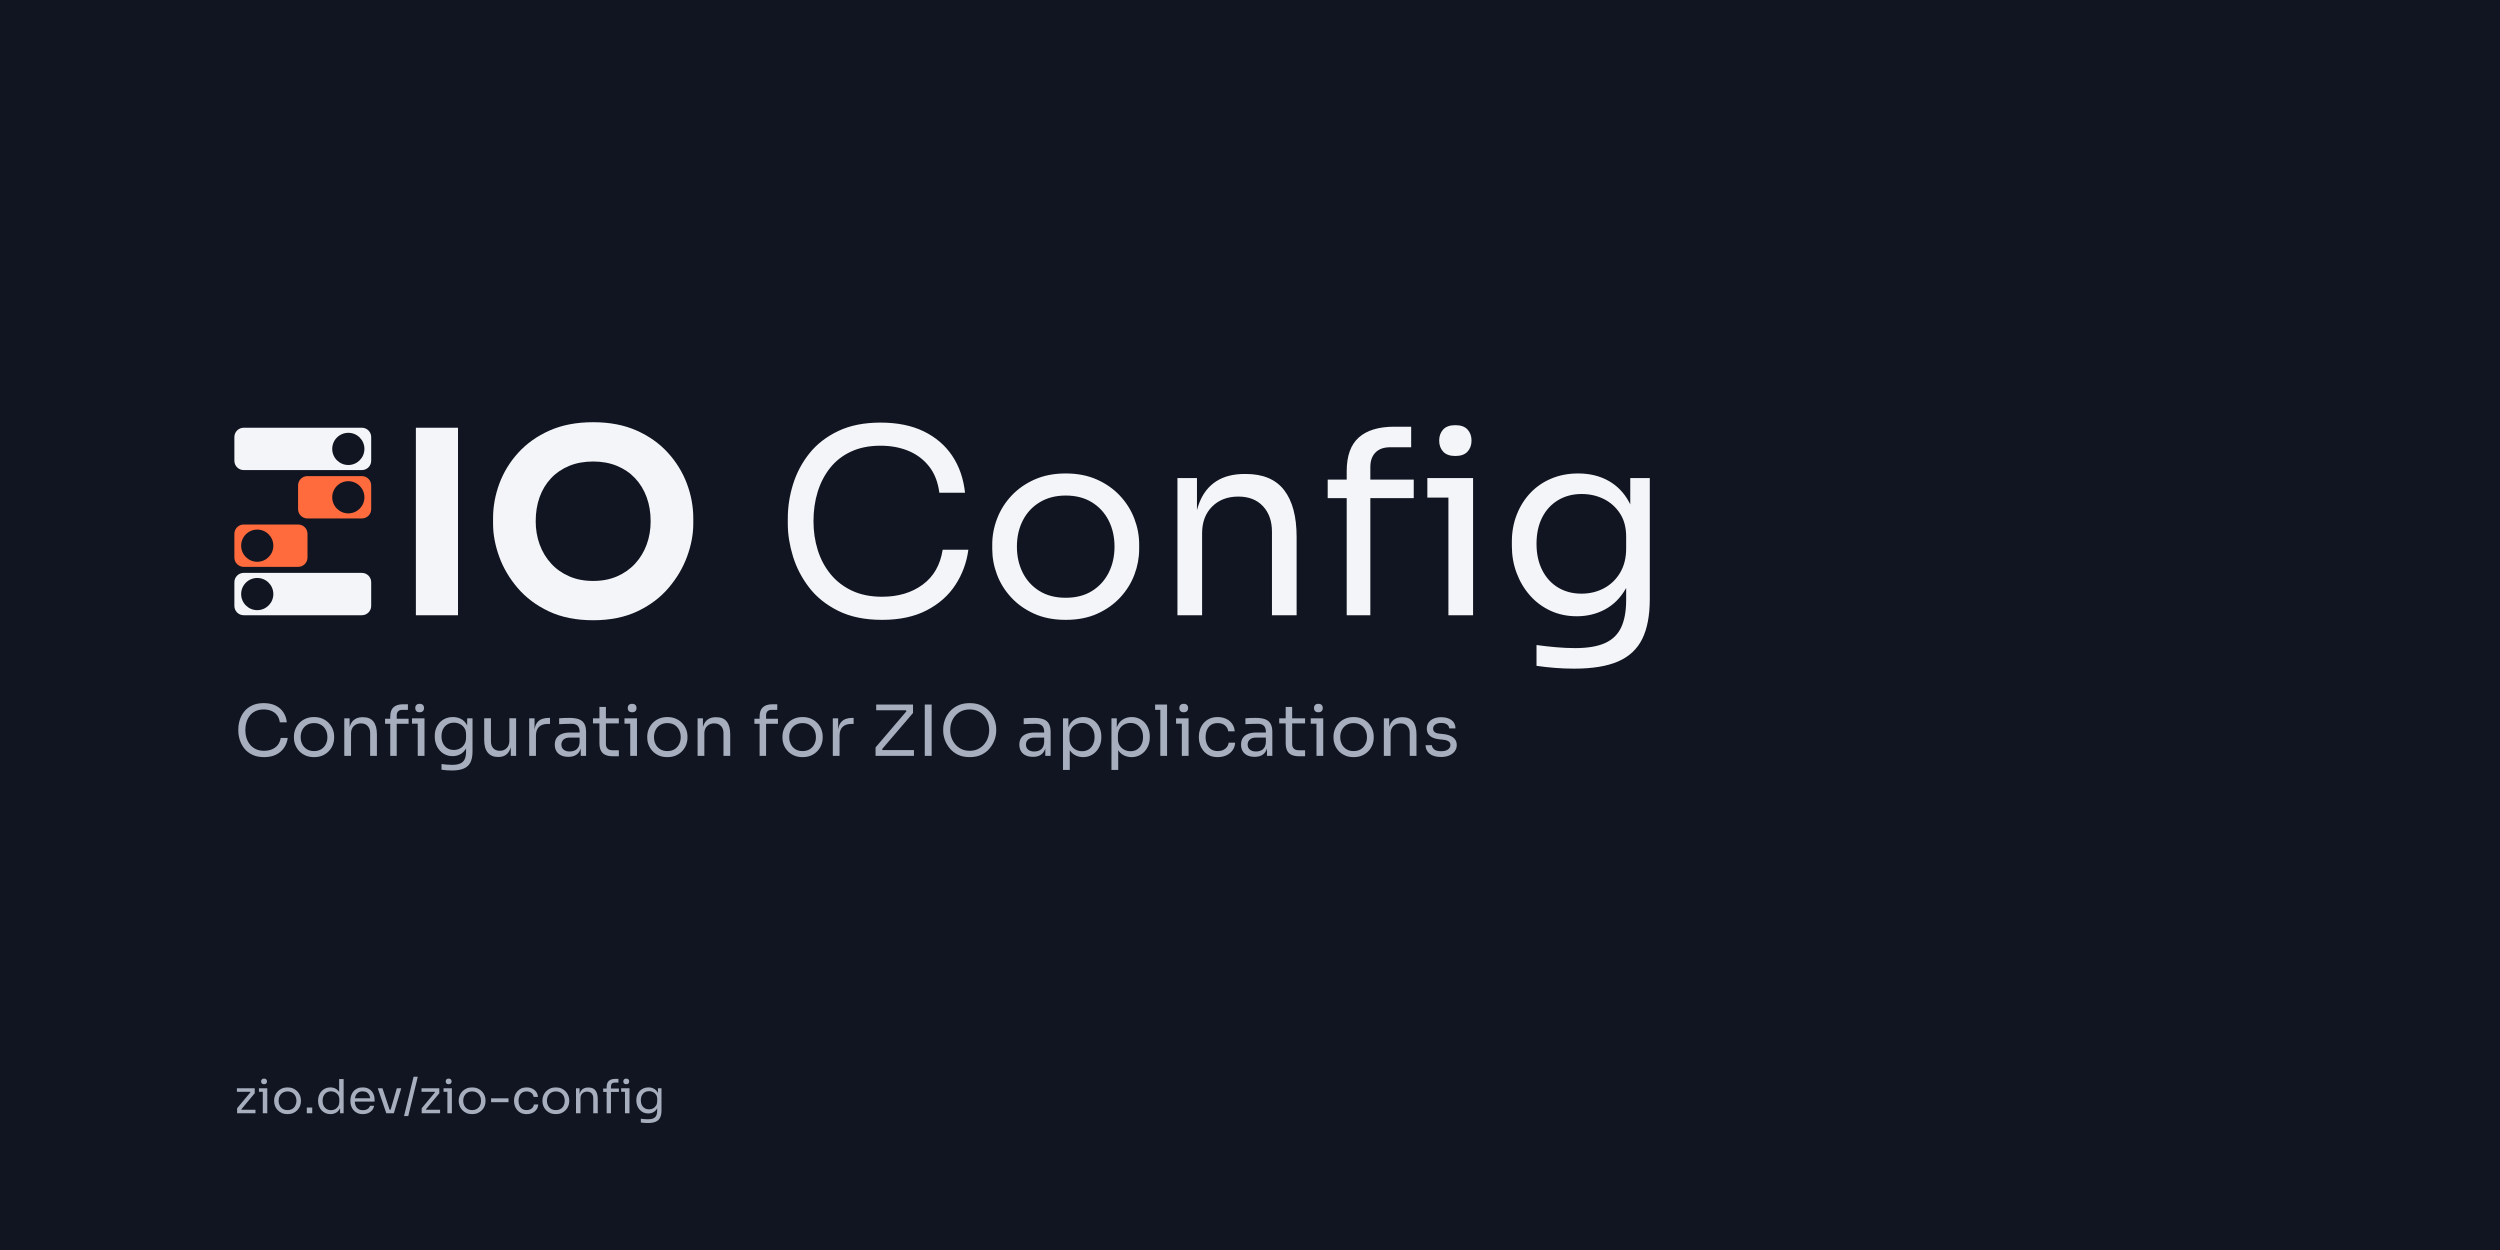
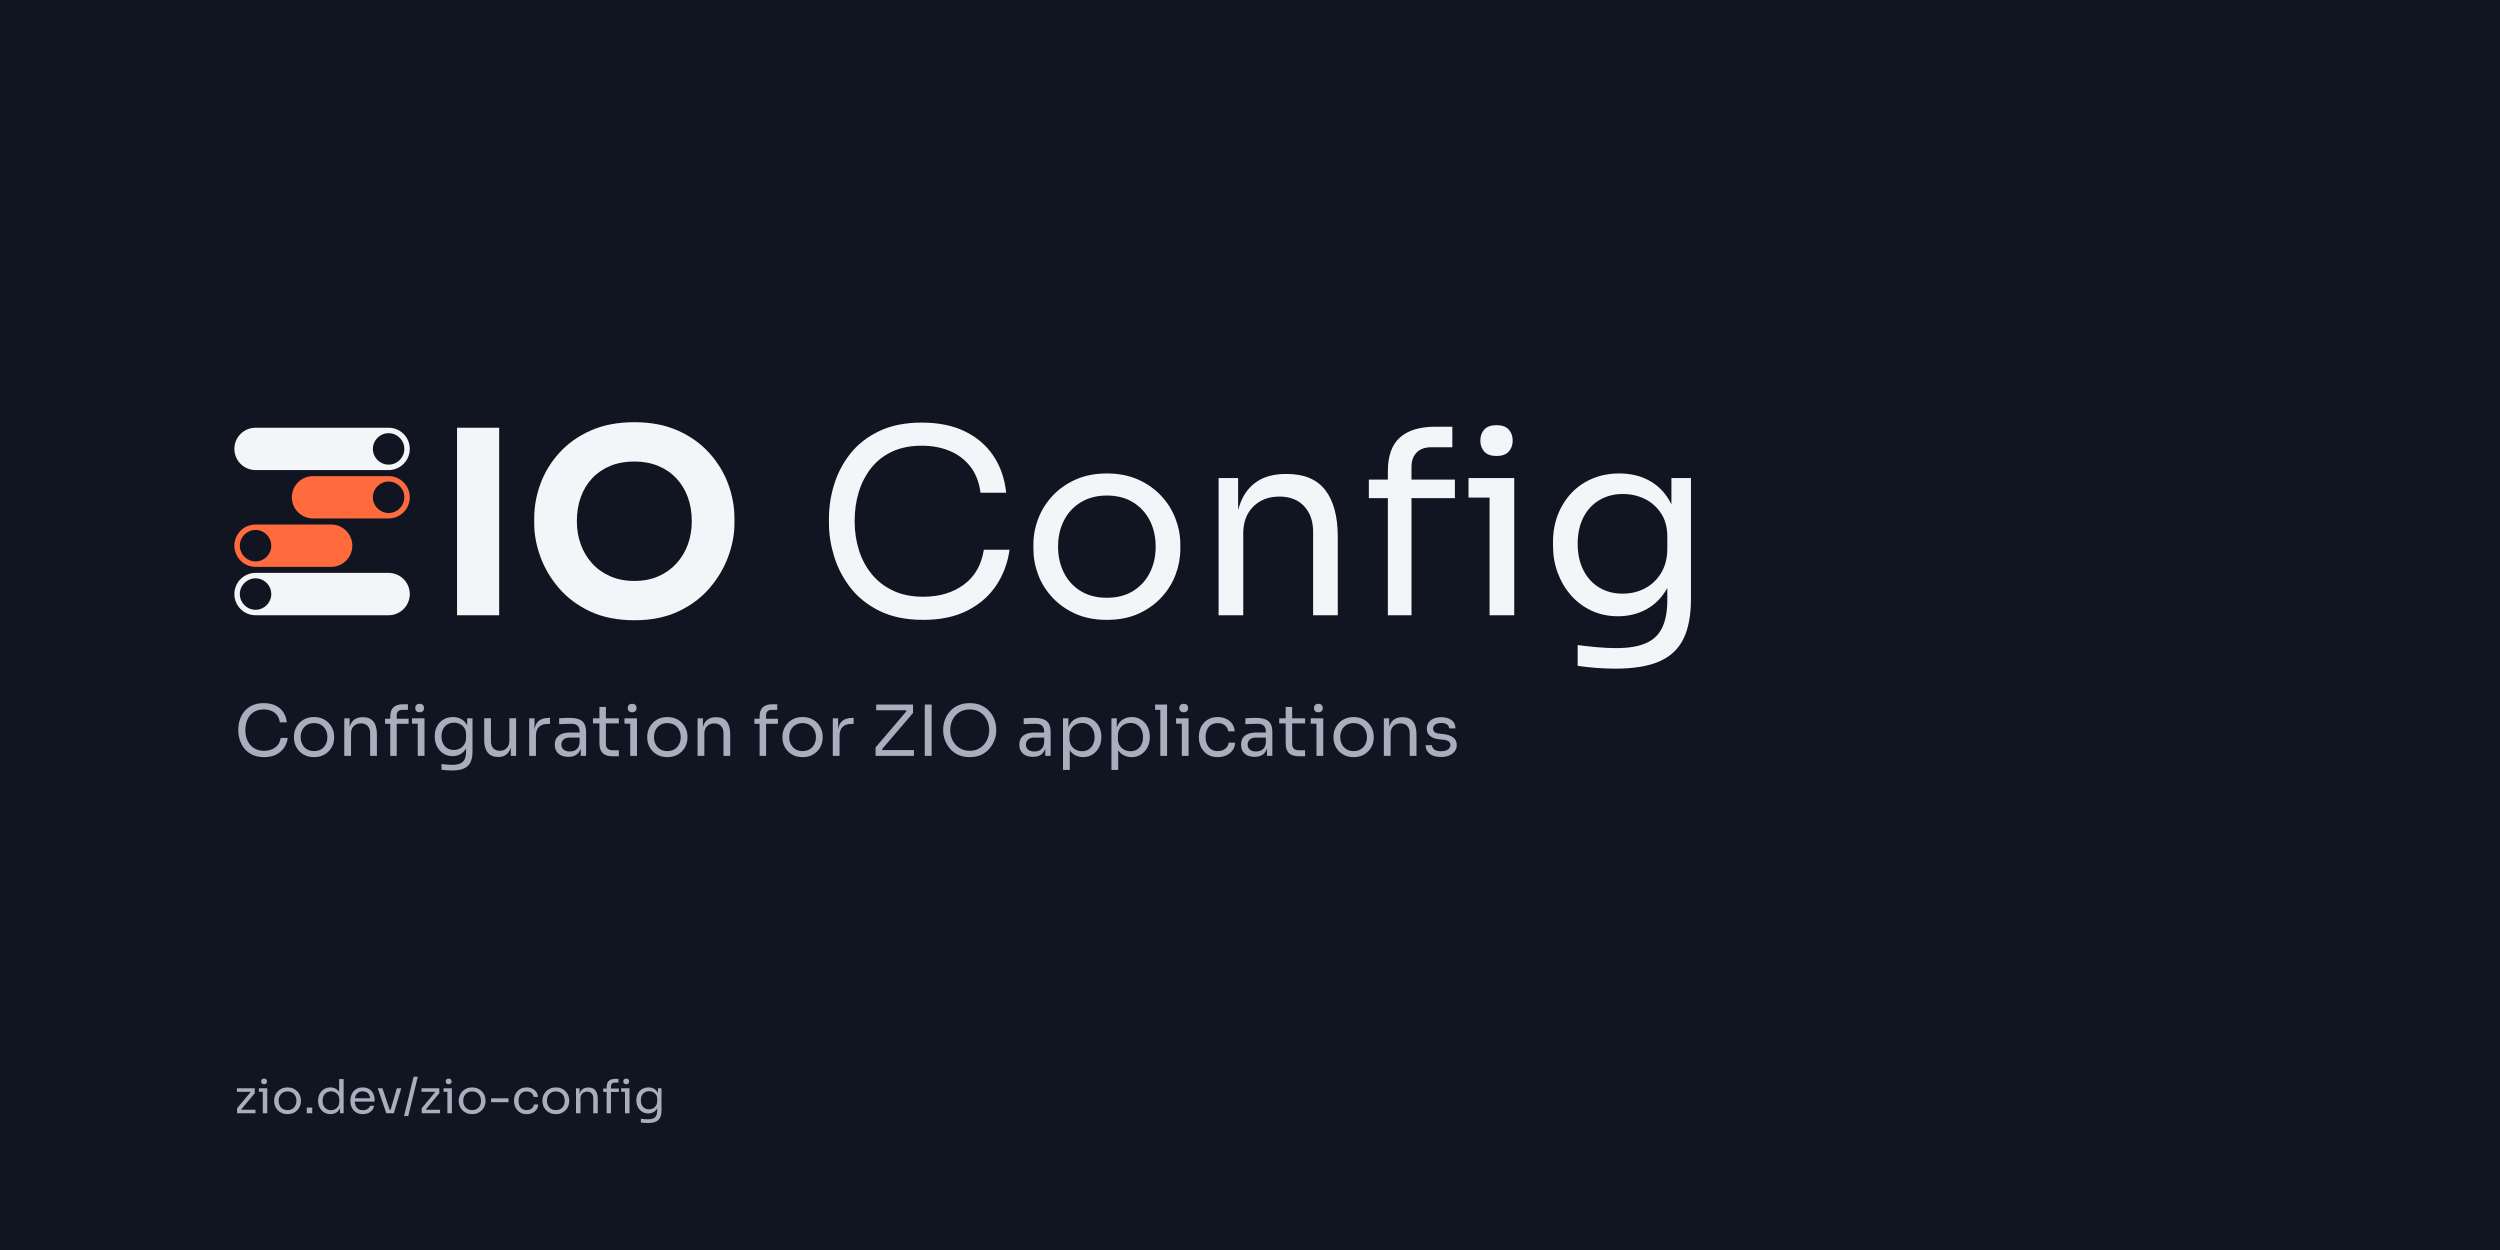
<svg xmlns="http://www.w3.org/2000/svg" width="1280" height="640" viewBox="0 0 1280 640">
  <rect width="100%" height="100%" fill="#101521" />
  <mask id="z5">
    <rect x="-5000" y="-5000" width="10000" height="10000" fill="#fff" />
-     <circle cx="178.34" cy="229.84" r="8.24" fill="#000" />
-     <circle cx="178.34" cy="254.61" r="8.24" fill="#000" />
-     <circle cx="131.71" cy="279.39" r="8.24" fill="#000" />
-     <circle cx="131.71" cy="304.16" r="8.24" fill="#000" />
+     <circle cx="198.97" cy="229.84" r="8.05" fill="#000" />
+     <circle cx="198.97" cy="254.61" r="8.05" fill="#000" />
+     <circle cx="130.84" cy="279.39" r="8.05" fill="#000" />
+     <circle cx="130.84" cy="304.16" r="8.05" fill="#000" />
  </mask>
  <g mask="url(#z5)">
-     <rect x="120.00" y="219.00" width="70.05" height="21.68" rx="4.77" fill="#F4F5F8" />
-     <rect x="152.61" y="243.77" width="37.44" height="21.68" rx="4.77" fill="#FF6B3D" />
-     <rect x="120.00" y="268.55" width="37.44" height="21.68" rx="4.77" fill="#FF6B3D" />
-     <rect x="120.00" y="293.32" width="70.05" height="21.68" rx="4.77" fill="#F4F5F8" />
+     <rect x="120.00" y="219.00" width="89.81" height="21.68" rx="10.84" fill="#F4F5F8" />
+     <rect x="149.42" y="243.77" width="60.39" height="21.68" rx="10.84" fill="#FF6B3D" />
+     <rect x="120.00" y="268.55" width="60.39" height="21.68" rx="10.84" fill="#FF6B3D" />
+     <rect x="120.00" y="293.32" width="89.81" height="21.68" rx="10.84" fill="#F4F5F8" />
  </g>
-   <path d="M212.931 315.0V219.0H234.498V315.0ZM303.704 317.564Q290.619 317.564 280.986 313.011Q271.353 308.458 265.008 301.011Q258.663 293.564 255.556 284.918Q252.449 276.271 252.449 268.184V265.29Q252.449 256.348 255.671 247.619Q258.893 238.89 265.37 231.773Q271.846 224.655 281.413 220.414Q290.981 216.173 303.704 216.173Q316.328 216.173 325.896 220.414Q335.463 224.655 341.939 231.773Q348.416 238.89 351.687 247.619Q354.959 256.348 354.959 265.29V268.184Q354.959 276.271 351.802 284.918Q348.646 293.564 342.301 301.011Q335.956 308.458 326.323 313.011Q316.69 317.564 303.704 317.564ZM303.704 297.444Q310.542 297.444 315.983 295.077Q321.424 292.71 325.271 288.485Q329.118 284.26 331.123 278.737Q333.128 273.214 333.128 266.868Q333.128 260.129 331.074 254.54Q329.019 248.951 325.172 244.858Q321.326 240.764 315.885 238.529Q310.444 236.293 303.704 236.293Q296.865 236.293 291.424 238.529Q285.983 240.764 282.137 244.858Q278.29 248.951 276.285 254.54Q274.279 260.129 274.279 266.868Q274.279 273.214 276.285 278.737Q278.29 284.26 282.137 288.485Q285.983 292.71 291.424 295.077Q296.865 297.444 303.704 297.444Z" fill="#F4F5F8" />
-   <path d="M451.616 317.367Q438.465 317.367 429.194 312.764Q419.923 308.162 414.268 300.797Q408.613 293.433 405.983 284.819Q403.353 276.205 403.353 268.184V265.29Q403.353 256.611 406.049 247.932Q408.745 239.252 414.4 232.151Q420.055 225.049 429.128 220.71Q438.202 216.37 450.827 216.37Q463.715 216.37 472.92 220.841Q482.126 225.312 487.518 233.334Q492.909 241.356 494.093 252.271H480.942Q479.89 244.118 475.682 238.792Q471.474 233.466 465.096 230.836Q458.718 228.205 450.827 228.205Q442.279 228.205 435.835 231.164Q429.391 234.123 425.118 239.449Q420.844 244.775 418.674 251.745Q416.504 258.715 416.504 266.868Q416.504 274.627 418.674 281.597Q420.844 288.567 425.249 293.959Q429.655 299.351 436.23 302.441Q442.805 305.532 451.616 305.532Q463.978 305.532 472.394 299.351Q480.811 293.17 482.652 281.466H495.802Q494.487 291.329 489.161 299.482Q483.835 307.636 474.433 312.501Q465.03 317.367 451.616 317.367ZM545.644 317.367Q536.438 317.367 529.468 314.211Q522.498 311.055 517.698 305.86Q512.898 300.666 510.465 294.222Q508.033 287.778 508.033 281.071V278.704Q508.033 271.997 510.531 265.488Q513.03 258.978 517.896 253.784Q522.761 248.589 529.731 245.499Q536.701 242.408 545.644 242.408Q554.586 242.408 561.556 245.499Q568.526 248.589 573.391 253.784Q578.257 258.978 580.756 265.488Q583.255 271.997 583.255 278.704V281.071Q583.255 287.778 580.822 294.222Q578.389 300.666 573.589 305.86Q568.789 311.055 561.819 314.211Q554.849 317.367 545.644 317.367ZM545.644 306.058Q553.534 306.058 559.123 302.573Q564.712 299.088 567.671 293.17Q570.63 287.252 570.63 279.888Q570.63 272.392 567.605 266.474Q564.581 260.556 558.991 257.137Q553.402 253.718 545.644 253.718Q538.016 253.718 532.361 257.137Q526.707 260.556 523.682 266.474Q520.657 272.392 520.657 279.888Q520.657 287.252 523.616 293.17Q526.575 299.088 532.164 302.573Q537.753 306.058 545.644 306.058ZM602.849 315.0V244.775H612.844V274.89H611.265Q611.265 264.501 614.093 257.334Q616.92 250.167 622.707 246.419Q628.493 242.671 637.304 242.671H637.83Q651.112 242.671 657.49 250.956Q663.868 259.241 663.868 274.89V315.0H651.244V272.26Q651.244 264.107 646.641 259.175Q642.038 254.244 634.016 254.244Q625.731 254.244 620.602 259.373Q615.474 264.501 615.474 273.049V315.0ZM689.512 315.0V241.225Q689.512 229.521 695.693 223.997Q701.874 218.474 713.841 218.474H722.52V228.995H711.737Q706.871 228.995 704.241 231.69Q701.611 234.386 701.611 239.121V315.0ZM679.781 255.033V245.564H723.835V255.033ZM741.589 315.0V244.775H754.213V315.0ZM730.805 254.77V244.775H754.213V254.77ZM745.139 233.466Q740.931 233.466 738.893 231.23Q736.855 228.995 736.855 225.575Q736.855 222.156 738.893 219.921Q740.931 217.685 745.139 217.685Q749.348 217.685 751.386 219.921Q753.424 222.156 753.424 225.575Q753.424 228.995 751.386 231.23Q749.348 233.466 745.139 233.466ZM805.896 342.353Q801.03 342.353 796.098 341.959Q791.167 341.564 786.696 340.907V330.255Q791.43 330.912 796.624 331.373Q801.819 331.833 806.422 331.833Q816.022 331.833 821.742 329.268Q827.463 326.704 830.027 321.247Q832.591 315.789 832.591 307.241V293.827L836.8 283.833Q836.405 294.485 832.328 301.521Q828.252 308.556 821.742 312.041Q815.233 315.526 807.342 315.526Q799.978 315.526 793.863 312.699Q787.748 309.871 783.342 304.874Q778.937 299.877 776.504 293.367Q774.071 286.858 774.071 279.625V277.258Q774.071 269.893 776.57 263.515Q779.068 257.137 783.539 252.403Q788.011 247.668 794.257 245.038Q800.504 242.408 808 242.408Q816.811 242.408 823.518 246.156Q830.224 249.904 834.104 257.071Q837.983 264.238 838.378 274.627L834.696 274.759V244.775H844.69V306.715Q844.69 319.34 840.811 327.164Q836.931 334.989 828.449 338.671Q819.967 342.353 805.896 342.353ZM809.709 303.953Q816.022 303.953 821.216 301.192Q826.411 298.43 829.501 293.236Q832.591 288.041 832.591 280.808V274.759Q832.591 267.658 829.37 262.792Q826.148 257.926 821.019 255.427Q815.89 252.929 809.841 252.929Q803.002 252.929 797.742 256.085Q792.482 259.241 789.589 264.962Q786.696 270.682 786.696 278.441Q786.696 286.2 789.655 291.986Q792.613 297.773 797.808 300.863Q803.002 303.953 809.709 303.953Z" fill="#F4F5F8" />
+   <path d="M234.004 315.0V219.0H255.571V315.0ZM324.776 317.564Q311.691 317.564 302.059 313.011Q292.426 308.458 286.08 301.011Q279.735 293.564 276.628 284.918Q273.522 276.271 273.522 268.184V265.29Q273.522 256.348 276.743 247.619Q279.965 238.89 286.442 231.773Q292.919 224.655 302.486 220.414Q312.053 216.173 324.776 216.173Q337.401 216.173 346.968 220.414Q356.535 224.655 363.012 231.773Q369.489 238.89 372.76 247.619Q376.031 256.348 376.031 265.29V268.184Q376.031 276.271 372.875 284.918Q369.719 293.564 363.374 301.011Q357.028 308.458 347.395 313.011Q337.763 317.564 324.776 317.564ZM324.776 297.444Q331.615 297.444 337.056 295.077Q342.497 292.71 346.343 288.485Q350.19 284.26 352.195 278.737Q354.201 273.214 354.201 266.868Q354.201 260.129 352.146 254.54Q350.091 248.951 346.245 244.858Q342.398 240.764 336.957 238.529Q331.516 236.293 324.776 236.293Q317.938 236.293 312.497 238.529Q307.056 240.764 303.209 244.858Q299.363 248.951 297.357 254.54Q295.352 260.129 295.352 266.868Q295.352 273.214 297.357 278.737Q299.363 284.26 303.209 288.485Q307.056 292.71 312.497 295.077Q317.938 297.444 324.776 297.444Z" fill="#F4F5F8" />
+   <path d="M472.689 317.367Q459.538 317.367 450.267 312.764Q440.995 308.162 435.341 300.797Q429.686 293.433 427.056 284.819Q424.426 276.205 424.426 268.184V265.29Q424.426 256.611 427.122 247.932Q429.817 239.252 435.472 232.151Q441.127 225.049 450.201 220.71Q459.275 216.37 471.9 216.37Q484.787 216.37 493.993 220.841Q503.198 225.312 508.59 233.334Q513.982 241.356 515.165 252.271H502.015Q500.963 244.118 496.754 238.792Q492.546 233.466 486.168 230.836Q479.79 228.205 471.9 228.205Q463.352 228.205 456.908 231.164Q450.464 234.123 446.19 239.449Q441.916 244.775 439.746 251.745Q437.576 258.715 437.576 266.868Q437.576 274.627 439.746 281.597Q441.916 288.567 446.322 293.959Q450.727 299.351 457.302 302.441Q463.878 305.532 472.689 305.532Q485.05 305.532 493.467 299.351Q501.883 293.17 503.724 281.466H516.875Q515.56 291.329 510.234 299.482Q504.908 307.636 495.505 312.501Q486.102 317.367 472.689 317.367ZM566.716 317.367Q557.511 317.367 550.541 314.211Q543.571 311.055 538.771 305.86Q533.971 300.666 531.538 294.222Q529.105 287.778 529.105 281.071V278.704Q529.105 271.997 531.604 265.488Q534.102 258.978 538.968 253.784Q543.834 248.589 550.804 245.499Q557.774 242.408 566.716 242.408Q575.659 242.408 582.628 245.499Q589.598 248.589 594.464 253.784Q599.33 258.978 601.828 265.488Q604.327 271.997 604.327 278.704V281.071Q604.327 287.778 601.894 294.222Q599.461 300.666 594.661 305.86Q589.861 311.055 582.891 314.211Q575.922 317.367 566.716 317.367ZM566.716 306.058Q574.606 306.058 580.195 302.573Q585.785 299.088 588.743 293.17Q591.702 287.252 591.702 279.888Q591.702 272.392 588.678 266.474Q585.653 260.556 580.064 257.137Q574.475 253.718 566.716 253.718Q559.089 253.718 553.434 257.137Q547.779 260.556 544.754 266.474Q541.73 272.392 541.73 279.888Q541.73 287.252 544.689 293.17Q547.648 299.088 553.237 302.573Q558.826 306.058 566.716 306.058ZM623.922 315.0V244.775H633.916V274.89H632.338Q632.338 264.501 635.165 257.334Q637.993 250.167 643.779 246.419Q649.565 242.671 658.376 242.671H658.902Q672.185 242.671 678.563 250.956Q684.941 259.241 684.941 274.89V315.0H672.316V272.26Q672.316 264.107 667.713 259.175Q663.111 254.244 655.089 254.244Q646.804 254.244 641.675 259.373Q636.546 264.501 636.546 273.049V315.0ZM710.585 315.0V241.225Q710.585 229.521 716.765 223.997Q722.946 218.474 734.913 218.474H743.593V228.995H732.809Q727.943 228.995 725.313 231.69Q722.683 234.386 722.683 239.121V315.0ZM700.853 255.033V245.564H744.908V255.033ZM762.661 315.0V244.775H775.286V315.0ZM751.878 254.77V244.775H775.286V254.77ZM766.212 233.466Q762.004 233.466 759.965 231.23Q757.927 228.995 757.927 225.575Q757.927 222.156 759.965 219.921Q762.004 217.685 766.212 217.685Q770.42 217.685 772.459 219.921Q774.497 222.156 774.497 225.575Q774.497 228.995 772.459 231.23Q770.42 233.466 766.212 233.466ZM826.968 342.353Q822.102 342.353 817.171 341.959Q812.239 341.564 807.768 340.907V330.255Q812.502 330.912 817.697 331.373Q822.891 331.833 827.494 331.833Q837.094 331.833 842.815 329.268Q848.535 326.704 851.1 321.247Q853.664 315.789 853.664 307.241V293.827L857.872 283.833Q857.478 294.485 853.401 301.521Q849.324 308.556 842.815 312.041Q836.305 315.526 828.415 315.526Q821.05 315.526 814.935 312.699Q808.82 309.871 804.415 304.874Q800.009 299.877 797.576 293.367Q795.143 286.858 795.143 279.625V277.258Q795.143 269.893 797.642 263.515Q800.141 257.137 804.612 252.403Q809.083 247.668 815.33 245.038Q821.576 242.408 829.072 242.408Q837.883 242.408 844.59 246.156Q851.297 249.904 855.176 257.071Q859.056 264.238 859.45 274.627L855.768 274.759V244.775H865.763V306.715Q865.763 319.34 861.883 327.164Q858.004 334.989 849.522 338.671Q841.039 342.353 826.968 342.353ZM830.782 303.953Q837.094 303.953 842.289 301.192Q847.483 298.43 850.574 293.236Q853.664 288.041 853.664 280.808V274.759Q853.664 267.658 850.442 262.792Q847.22 257.926 842.091 255.427Q836.963 252.929 830.913 252.929Q824.075 252.929 818.815 256.085Q813.554 259.241 810.661 264.962Q807.768 270.682 807.768 278.441Q807.768 286.2 810.727 291.986Q813.686 297.773 818.88 300.863Q824.075 303.953 830.782 303.953Z" fill="#F4F5F8" />
  <path d="M135.228 387.648Q131.628 387.648 129.09 386.388Q126.552 385.128 125.004 383.112Q123.456 381.096 122.736 378.738Q122.016 376.38 122.016 374.184V373.392Q122.016 371.016 122.754 368.64Q123.492 366.264 125.04 364.32Q126.588 362.376 129.072 361.188Q131.556 360.0 135.012 360.0Q138.54 360.0 141.06 361.224Q143.58 362.448 145.056 364.644Q146.532 366.84 146.856 369.828H143.256Q142.968 367.596 141.816 366.138Q140.664 364.68 138.918 363.96Q137.172 363.24 135.012 363.24Q132.672 363.24 130.908 364.05Q129.144 364.86 127.974 366.318Q126.804 367.776 126.21 369.684Q125.616 371.592 125.616 373.824Q125.616 375.948 126.21 377.856Q126.804 379.764 128.01 381.24Q129.216 382.716 131.016 383.562Q132.816 384.408 135.228 384.408Q138.612 384.408 140.916 382.716Q143.22 381.024 143.724 377.82H147.324Q146.964 380.52 145.506 382.752Q144.048 384.984 141.474 386.316Q138.9 387.648 135.228 387.648ZM160.788 387.648Q158.268 387.648 156.36 386.784Q154.452 385.92 153.138 384.498Q151.824 383.076 151.158 381.312Q150.492 379.548 150.492 377.712V377.064Q150.492 375.228 151.176 373.446Q151.86 371.664 153.192 370.242Q154.524 368.82 156.432 367.974Q158.34 367.128 160.788 367.128Q163.236 367.128 165.144 367.974Q167.052 368.82 168.384 370.242Q169.716 371.664 170.4 373.446Q171.084 375.228 171.084 377.064V377.712Q171.084 379.548 170.418 381.312Q169.752 383.076 168.438 384.498Q167.124 385.92 165.216 386.784Q163.308 387.648 160.788 387.648ZM160.788 384.552Q162.948 384.552 164.478 383.598Q166.008 382.644 166.818 381.024Q167.628 379.404 167.628 377.388Q167.628 375.336 166.8 373.716Q165.972 372.096 164.442 371.16Q162.912 370.224 160.788 370.224Q158.7 370.224 157.152 371.16Q155.604 372.096 154.776 373.716Q153.948 375.336 153.948 377.388Q153.948 379.404 154.758 381.024Q155.568 382.644 157.098 383.598Q158.628 384.552 160.788 384.552ZM176.268 387.0V367.776H179.004V376.02H178.572Q178.572 373.176 179.346 371.214Q180.12 369.252 181.704 368.226Q183.288 367.2 185.7 367.2H185.844Q189.48 367.2 191.226 369.468Q192.972 371.736 192.972 376.02V387.0H189.516V375.3Q189.516 373.068 188.256 371.718Q186.996 370.368 184.8 370.368Q182.532 370.368 181.128 371.772Q179.724 373.176 179.724 375.516V387.0ZM199.812 387.0V366.804Q199.812 363.6 201.504 362.088Q203.196 360.576 206.472 360.576H208.848V363.456H205.896Q204.564 363.456 203.844 364.194Q203.124 364.932 203.124 366.228V387.0ZM197.148 370.584V367.992H209.208V370.584ZM213.888 387.0V367.776H217.344V387.0ZM210.936 370.512V367.776H217.344V370.512ZM214.86 364.68Q213.708 364.68 213.15 364.068Q212.592 363.456 212.592 362.52Q212.592 361.584 213.15 360.972Q213.708 360.36 214.86 360.36Q216.012 360.36 216.57 360.972Q217.128 361.584 217.128 362.52Q217.128 363.456 216.57 364.068Q216.012 364.68 214.86 364.68ZM231.312 394.488Q229.98 394.488 228.63 394.38Q227.28 394.272 226.056 394.092V391.176Q227.352 391.356 228.774 391.482Q230.196 391.608 231.456 391.608Q234.084 391.608 235.65 390.906Q237.216 390.204 237.918 388.71Q238.62 387.216 238.62 384.876V381.204L239.772 378.468Q239.664 381.384 238.548 383.31Q237.432 385.236 235.65 386.19Q233.868 387.144 231.708 387.144Q229.692 387.144 228.018 386.37Q226.344 385.596 225.138 384.228Q223.932 382.86 223.266 381.078Q222.6 379.296 222.6 377.316V376.668Q222.6 374.652 223.284 372.906Q223.968 371.16 225.192 369.864Q226.416 368.568 228.126 367.848Q229.836 367.128 231.888 367.128Q234.3 367.128 236.136 368.154Q237.972 369.18 239.034 371.142Q240.096 373.104 240.204 375.948L239.196 375.984V367.776H241.932V384.732Q241.932 388.188 240.87 390.33Q239.808 392.472 237.486 393.48Q235.164 394.488 231.312 394.488ZM232.356 383.976Q234.084 383.976 235.506 383.22Q236.928 382.464 237.774 381.042Q238.62 379.62 238.62 377.64V375.984Q238.62 374.04 237.738 372.708Q236.856 371.376 235.452 370.692Q234.048 370.008 232.392 370.008Q230.52 370.008 229.08 370.872Q227.64 371.736 226.848 373.302Q226.056 374.868 226.056 376.992Q226.056 379.116 226.866 380.7Q227.676 382.284 229.098 383.13Q230.52 383.976 232.356 383.976ZM255 387.576Q251.58 387.576 249.744 385.344Q247.908 383.112 247.908 378.9V367.74H251.364V379.584Q251.364 381.852 252.588 383.13Q253.812 384.408 255.9 384.408Q258.06 384.408 259.428 383.022Q260.796 381.636 260.796 379.224V367.74H264.252V387.0H261.516V378.756H261.948Q261.948 381.6 261.192 383.562Q260.436 385.524 258.942 386.55Q257.448 387.576 255.144 387.576ZM270.948 387.0V367.776H273.684V375.696H273.54Q273.54 371.484 275.394 369.522Q277.248 367.56 280.956 367.56H281.604V370.656H280.38Q277.5 370.656 275.952 372.186Q274.404 373.716 274.404 376.596V387.0ZM297.336 387.0V381.24H296.76V374.58Q296.76 372.6 295.734 371.592Q294.708 370.584 292.728 370.584Q291.612 370.584 290.424 370.62Q289.236 370.656 288.156 370.692Q287.076 370.728 286.284 370.8V367.776Q287.076 367.704 287.958 367.65Q288.84 367.596 289.776 367.578Q290.712 367.56 291.576 367.56Q294.528 367.56 296.4 368.262Q298.272 368.964 299.172 370.548Q300.072 372.132 300.072 374.832V387.0ZM291.036 387.504Q288.876 387.504 287.31 386.766Q285.744 386.028 284.898 384.624Q284.052 383.22 284.052 381.24Q284.052 379.188 284.97 377.82Q285.888 376.452 287.652 375.75Q289.416 375.048 291.9 375.048H297.12V377.64H291.756Q289.668 377.64 288.552 378.648Q287.436 379.656 287.436 381.24Q287.436 382.824 288.552 383.796Q289.668 384.768 291.756 384.768Q292.98 384.768 294.096 384.318Q295.212 383.868 295.95 382.806Q296.688 381.744 296.76 379.872L297.696 381.24Q297.516 383.292 296.706 384.678Q295.896 386.064 294.474 386.784Q293.052 387.504 291.036 387.504ZM313.896 387.216Q311.736 387.216 310.17 386.604Q308.604 385.992 307.758 384.498Q306.912 383.004 306.912 380.448V361.944H310.224V380.88Q310.224 382.428 311.07 383.274Q311.916 384.12 313.464 384.12H316.848V387.216ZM303.6 370.368V367.776H316.848V370.368ZM322.68 387.0V367.776H326.136V387.0ZM319.728 370.512V367.776H326.136V370.512ZM323.652 364.68Q322.5 364.68 321.942 364.068Q321.384 363.456 321.384 362.52Q321.384 361.584 321.942 360.972Q322.5 360.36 323.652 360.36Q324.804 360.36 325.362 360.972Q325.92 361.584 325.92 362.52Q325.92 363.456 325.362 364.068Q324.804 364.68 323.652 364.68ZM341.688 387.648Q339.168 387.648 337.26 386.784Q335.352 385.92 334.038 384.498Q332.724 383.076 332.058 381.312Q331.392 379.548 331.392 377.712V377.064Q331.392 375.228 332.076 373.446Q332.76 371.664 334.092 370.242Q335.424 368.82 337.332 367.974Q339.24 367.128 341.688 367.128Q344.136 367.128 346.044 367.974Q347.952 368.82 349.284 370.242Q350.616 371.664 351.3 373.446Q351.984 375.228 351.984 377.064V377.712Q351.984 379.548 351.318 381.312Q350.652 383.076 349.338 384.498Q348.024 385.92 346.116 386.784Q344.208 387.648 341.688 387.648ZM341.688 384.552Q343.848 384.552 345.378 383.598Q346.908 382.644 347.718 381.024Q348.528 379.404 348.528 377.388Q348.528 375.336 347.7 373.716Q346.872 372.096 345.342 371.16Q343.812 370.224 341.688 370.224Q339.6 370.224 338.052 371.16Q336.504 372.096 335.676 373.716Q334.848 375.336 334.848 377.388Q334.848 379.404 335.658 381.024Q336.468 382.644 337.998 383.598Q339.528 384.552 341.688 384.552ZM357.168 387.0V367.776H359.904V376.02H359.472Q359.472 373.176 360.246 371.214Q361.02 369.252 362.604 368.226Q364.188 367.2 366.6 367.2H366.744Q370.38 367.2 372.126 369.468Q373.872 371.736 373.872 376.02V387.0H370.416V375.3Q370.416 373.068 369.156 371.718Q367.896 370.368 365.7 370.368Q363.432 370.368 362.028 371.772Q360.624 373.176 360.624 375.516V387.0ZM388.92 387.0V366.804Q388.92 363.6 390.612 362.088Q392.304 360.576 395.58 360.576H397.956V363.456H395.004Q393.672 363.456 392.952 364.194Q392.232 364.932 392.232 366.228V387.0ZM386.256 370.584V367.992H398.316V370.584ZM410.916 387.648Q408.396 387.648 406.488 386.784Q404.58 385.92 403.266 384.498Q401.952 383.076 401.286 381.312Q400.62 379.548 400.62 377.712V377.064Q400.62 375.228 401.304 373.446Q401.988 371.664 403.32 370.242Q404.652 368.82 406.56 367.974Q408.468 367.128 410.916 367.128Q413.364 367.128 415.272 367.974Q417.18 368.82 418.512 370.242Q419.844 371.664 420.528 373.446Q421.212 375.228 421.212 377.064V377.712Q421.212 379.548 420.546 381.312Q419.88 383.076 418.566 384.498Q417.252 385.92 415.344 386.784Q413.436 387.648 410.916 387.648ZM410.916 384.552Q413.076 384.552 414.606 383.598Q416.136 382.644 416.946 381.024Q417.756 379.404 417.756 377.388Q417.756 375.336 416.928 373.716Q416.1 372.096 414.57 371.16Q413.04 370.224 410.916 370.224Q408.828 370.224 407.28 371.16Q405.732 372.096 404.904 373.716Q404.076 375.336 404.076 377.388Q404.076 379.404 404.886 381.024Q405.696 382.644 407.226 383.598Q408.756 384.552 410.916 384.552ZM426.396 387.0V367.776H429.132V375.696H428.988Q428.988 371.484 430.842 369.522Q432.696 367.56 436.404 367.56H437.052V370.656H435.828Q432.948 370.656 431.4 372.186Q429.852 373.716 429.852 376.596V387.0ZM448.284 387.0V382.68L464.484 363.708L464.448 364.572L463.512 363.276L464.124 363.672H448.608V360.72H467.472V365.04L451.236 384.012L451.2 383.004L452.352 384.624L451.452 384.048H467.94V387.0ZM473.484 387.0V360.72H477.012V387.0ZM496.488 387.648Q492.96 387.648 490.404 386.388Q487.848 385.128 486.192 383.076Q484.536 381.024 483.726 378.684Q482.916 376.344 482.916 374.184V373.392Q482.916 371.052 483.744 368.676Q484.572 366.3 486.264 364.338Q487.956 362.376 490.494 361.188Q493.032 360.0 496.488 360.0Q499.944 360.0 502.482 361.188Q505.02 362.376 506.712 364.338Q508.404 366.3 509.232 368.676Q510.06 371.052 510.06 373.392V374.184Q510.06 376.344 509.25 378.684Q508.44 381.024 506.784 383.076Q505.128 385.128 502.572 386.388Q500.016 387.648 496.488 387.648ZM496.488 384.408Q498.792 384.408 500.646 383.544Q502.5 382.68 503.796 381.186Q505.092 379.692 505.776 377.802Q506.46 375.912 506.46 373.824Q506.46 371.628 505.776 369.72Q505.092 367.812 503.796 366.354Q502.5 364.896 500.646 364.068Q498.792 363.24 496.488 363.24Q494.184 363.24 492.33 364.068Q490.476 364.896 489.18 366.354Q487.884 367.812 487.2 369.72Q486.516 371.628 486.516 373.824Q486.516 375.912 487.2 377.802Q487.884 379.692 489.18 381.186Q490.476 382.68 492.33 383.544Q494.184 384.408 496.488 384.408ZM535.188 387.0V381.24H534.612V374.58Q534.612 372.6 533.586 371.592Q532.56 370.584 530.58 370.584Q529.464 370.584 528.276 370.62Q527.088 370.656 526.008 370.692Q524.928 370.728 524.136 370.8V367.776Q524.928 367.704 525.81 367.65Q526.692 367.596 527.628 367.578Q528.564 367.56 529.428 367.56Q532.38 367.56 534.252 368.262Q536.124 368.964 537.024 370.548Q537.924 372.132 537.924 374.832V387.0ZM528.888 387.504Q526.728 387.504 525.162 386.766Q523.596 386.028 522.75 384.624Q521.904 383.22 521.904 381.24Q521.904 379.188 522.822 377.82Q523.74 376.452 525.504 375.75Q527.268 375.048 529.752 375.048H534.972V377.64H529.608Q527.52 377.64 526.404 378.648Q525.288 379.656 525.288 381.24Q525.288 382.824 526.404 383.796Q527.52 384.768 529.608 384.768Q530.832 384.768 531.948 384.318Q533.064 383.868 533.802 382.806Q534.54 381.744 534.612 379.872L535.548 381.24Q535.368 383.292 534.558 384.678Q533.748 386.064 532.326 386.784Q530.904 387.504 528.888 387.504ZM544.26 394.2V367.776H546.996V376.092L546.348 376.02Q546.528 372.924 547.662 370.962Q548.796 369.0 550.632 368.064Q552.468 367.128 554.628 367.128Q556.716 367.128 558.426 367.92Q560.136 368.712 561.36 370.08Q562.584 371.448 563.232 373.248Q563.88 375.048 563.88 377.064V377.712Q563.88 379.728 563.196 381.528Q562.512 383.328 561.27 384.696Q560.028 386.064 558.318 386.856Q556.608 387.648 554.556 387.648Q552.504 387.648 550.632 386.748Q548.76 385.848 547.536 383.832Q546.312 381.816 546.132 378.54L547.716 381.42V394.2ZM554.016 384.624Q555.96 384.624 557.4 383.706Q558.84 382.788 559.632 381.15Q560.424 379.512 560.424 377.388Q560.424 375.228 559.632 373.608Q558.84 371.988 557.4 371.07Q555.96 370.152 554.016 370.152Q552.288 370.152 550.812 370.926Q549.336 371.7 548.454 373.158Q547.572 374.616 547.572 376.668V378.324Q547.572 380.304 548.472 381.708Q549.372 383.112 550.848 383.868Q552.324 384.624 554.016 384.624ZM569.064 394.2V367.776H571.8V376.092L571.152 376.02Q571.332 372.924 572.466 370.962Q573.6 369.0 575.436 368.064Q577.272 367.128 579.432 367.128Q581.52 367.128 583.23 367.92Q584.94 368.712 586.164 370.08Q587.388 371.448 588.036 373.248Q588.684 375.048 588.684 377.064V377.712Q588.684 379.728 588.0 381.528Q587.316 383.328 586.074 384.696Q584.832 386.064 583.122 386.856Q581.412 387.648 579.36 387.648Q577.308 387.648 575.436 386.748Q573.564 385.848 572.34 383.832Q571.116 381.816 570.936 378.54L572.52 381.42V394.2ZM578.82 384.624Q580.764 384.624 582.204 383.706Q583.644 382.788 584.436 381.15Q585.228 379.512 585.228 377.388Q585.228 375.228 584.436 373.608Q583.644 371.988 582.204 371.07Q580.764 370.152 578.82 370.152Q577.092 370.152 575.616 370.926Q574.14 371.7 573.258 373.158Q572.376 374.616 572.376 376.668V378.324Q572.376 380.304 573.276 381.708Q574.176 383.112 575.652 383.868Q577.128 384.624 578.82 384.624ZM594.084 387.0V360.72H597.54V387.0ZM591.42 363.456V360.72H597.54V363.456ZM605.1 387.0V367.776H608.556V387.0ZM602.148 370.512V367.776H608.556V370.512ZM606.072 364.68Q604.92 364.68 604.362 364.068Q603.804 363.456 603.804 362.52Q603.804 361.584 604.362 360.972Q604.92 360.36 606.072 360.36Q607.224 360.36 607.782 360.972Q608.34 361.584 608.34 362.52Q608.34 363.456 607.782 364.068Q607.224 364.68 606.072 364.68ZM623.496 387.648Q621.012 387.648 619.194 386.784Q617.376 385.92 616.188 384.462Q615.0 383.004 614.406 381.24Q613.812 379.476 613.812 377.712V377.064Q613.812 375.228 614.406 373.464Q615.0 371.7 616.206 370.278Q617.412 368.856 619.212 367.992Q621.012 367.128 623.424 367.128Q625.836 367.128 627.762 368.028Q629.688 368.928 630.858 370.566Q632.028 372.204 632.172 374.436H628.86Q628.608 372.636 627.204 371.43Q625.8 370.224 623.424 370.224Q621.372 370.224 620.004 371.16Q618.636 372.096 617.952 373.716Q617.268 375.336 617.268 377.388Q617.268 379.368 617.952 381.006Q618.636 382.644 620.022 383.598Q621.408 384.552 623.496 384.552Q625.116 384.552 626.304 383.976Q627.492 383.4 628.212 382.428Q628.932 381.456 629.076 380.232H632.388Q632.28 382.5 631.074 384.156Q629.868 385.812 627.906 386.73Q625.944 387.648 623.496 387.648ZM648.696 387.0V381.24H648.12V374.58Q648.12 372.6 647.094 371.592Q646.068 370.584 644.088 370.584Q642.972 370.584 641.784 370.62Q640.596 370.656 639.516 370.692Q638.436 370.728 637.644 370.8V367.776Q638.436 367.704 639.318 367.65Q640.2 367.596 641.136 367.578Q642.072 367.56 642.936 367.56Q645.888 367.56 647.76 368.262Q649.632 368.964 650.532 370.548Q651.432 372.132 651.432 374.832V387.0ZM642.396 387.504Q640.236 387.504 638.67 386.766Q637.104 386.028 636.258 384.624Q635.412 383.22 635.412 381.24Q635.412 379.188 636.33 377.82Q637.248 376.452 639.012 375.75Q640.776 375.048 643.26 375.048H648.48V377.64H643.116Q641.028 377.64 639.912 378.648Q638.796 379.656 638.796 381.24Q638.796 382.824 639.912 383.796Q641.028 384.768 643.116 384.768Q644.34 384.768 645.456 384.318Q646.572 383.868 647.31 382.806Q648.048 381.744 648.12 379.872L649.056 381.24Q648.876 383.292 648.066 384.678Q647.256 386.064 645.834 386.784Q644.412 387.504 642.396 387.504ZM665.256 387.216Q663.096 387.216 661.53 386.604Q659.964 385.992 659.118 384.498Q658.272 383.004 658.272 380.448V361.944H661.584V380.88Q661.584 382.428 662.43 383.274Q663.276 384.12 664.824 384.12H668.208V387.216ZM654.96 370.368V367.776H668.208V370.368ZM674.04 387.0V367.776H677.496V387.0ZM671.088 370.512V367.776H677.496V370.512ZM675.012 364.68Q673.86 364.68 673.302 364.068Q672.744 363.456 672.744 362.52Q672.744 361.584 673.302 360.972Q673.86 360.36 675.012 360.36Q676.164 360.36 676.722 360.972Q677.28 361.584 677.28 362.52Q677.28 363.456 676.722 364.068Q676.164 364.68 675.012 364.68ZM693.048 387.648Q690.528 387.648 688.62 386.784Q686.712 385.92 685.398 384.498Q684.084 383.076 683.418 381.312Q682.752 379.548 682.752 377.712V377.064Q682.752 375.228 683.436 373.446Q684.12 371.664 685.452 370.242Q686.784 368.82 688.692 367.974Q690.6 367.128 693.048 367.128Q695.496 367.128 697.404 367.974Q699.312 368.82 700.644 370.242Q701.976 371.664 702.66 373.446Q703.344 375.228 703.344 377.064V377.712Q703.344 379.548 702.678 381.312Q702.012 383.076 700.698 384.498Q699.384 385.92 697.476 386.784Q695.568 387.648 693.048 387.648ZM693.048 384.552Q695.208 384.552 696.738 383.598Q698.268 382.644 699.078 381.024Q699.888 379.404 699.888 377.388Q699.888 375.336 699.06 373.716Q698.232 372.096 696.702 371.16Q695.172 370.224 693.048 370.224Q690.96 370.224 689.412 371.16Q687.864 372.096 687.036 373.716Q686.208 375.336 686.208 377.388Q686.208 379.404 687.018 381.024Q687.828 382.644 689.358 383.598Q690.888 384.552 693.048 384.552ZM708.528 387.0V367.776H711.264V376.02H710.832Q710.832 373.176 711.606 371.214Q712.38 369.252 713.964 368.226Q715.548 367.2 717.96 367.2H718.104Q721.74 367.2 723.486 369.468Q725.232 371.736 725.232 376.02V387.0H721.776V375.3Q721.776 373.068 720.516 371.718Q719.256 370.368 717.06 370.368Q714.792 370.368 713.388 371.772Q711.984 373.176 711.984 375.516V387.0ZM737.868 387.576Q734.088 387.576 732.018 385.956Q729.948 384.336 729.876 381.528H733.116Q733.188 382.644 734.25 383.634Q735.312 384.624 737.868 384.624Q740.172 384.624 741.396 383.706Q742.62 382.788 742.62 381.456Q742.62 380.268 741.72 379.602Q740.82 378.936 738.804 378.72L736.716 378.504Q733.98 378.216 732.252 376.866Q730.524 375.516 730.524 373.068Q730.524 371.232 731.46 369.918Q732.396 368.604 734.052 367.902Q735.708 367.2 737.868 367.2Q741.108 367.2 743.124 368.64Q745.14 370.08 745.212 372.924H741.972Q741.936 371.772 740.91 370.962Q739.884 370.152 737.868 370.152Q735.852 370.152 734.808 370.98Q733.764 371.808 733.764 373.068Q733.764 374.148 734.502 374.796Q735.24 375.444 736.932 375.624L739.02 375.84Q742.116 376.164 743.988 377.55Q745.86 378.936 745.86 381.456Q745.86 383.256 744.834 384.642Q743.808 386.028 742.008 386.802Q740.208 387.576 737.868 387.576Z" fill="#A7AEBD" />
  <path d="M121.392 570.0V567.432L128.376 559.056V559.44L127.992 558.864L128.304 559.008H121.296V557.184H130.416V559.752L123.432 568.128V567.792L123.864 568.392L123.528 568.176H130.8V570.0ZM134.544 570.0V557.184H136.848V570.0ZM132.576 559.008V557.184H136.848V559.008ZM135.192 555.12Q134.424 555.12 134.052 554.712Q133.68 554.304 133.68 553.68Q133.68 553.056 134.052 552.648Q134.424 552.24 135.192 552.24Q135.96 552.24 136.332 552.648Q136.704 553.056 136.704 553.68Q136.704 554.304 136.332 554.712Q135.96 555.12 135.192 555.12ZM147.216 570.432Q145.536 570.432 144.264 569.856Q142.992 569.28 142.116 568.332Q141.24 567.384 140.796 566.208Q140.352 565.032 140.352 563.808V563.376Q140.352 562.152 140.808 560.964Q141.264 559.776 142.152 558.828Q143.04 557.88 144.312 557.316Q145.584 556.752 147.216 556.752Q148.848 556.752 150.12 557.316Q151.392 557.88 152.28 558.828Q153.168 559.776 153.624 560.964Q154.08 562.152 154.08 563.376V563.808Q154.08 565.032 153.636 566.208Q153.192 567.384 152.316 568.332Q151.44 569.28 150.168 569.856Q148.896 570.432 147.216 570.432ZM147.216 568.368Q148.656 568.368 149.676 567.732Q150.696 567.096 151.236 566.016Q151.776 564.936 151.776 563.592Q151.776 562.224 151.224 561.144Q150.672 560.064 149.652 559.44Q148.632 558.816 147.216 558.816Q145.824 558.816 144.792 559.44Q143.76 560.064 143.208 561.144Q142.656 562.224 142.656 563.592Q142.656 564.936 143.196 566.016Q143.736 567.096 144.756 567.732Q145.776 568.368 147.216 568.368ZM157.08 570.0V567.072H159.864V570.0ZM169.176 570.432Q167.808 570.432 166.656 569.928Q165.504 569.424 164.652 568.512Q163.8 567.6 163.332 566.4Q162.864 565.2 162.864 563.808V563.376Q162.864 562.008 163.32 560.808Q163.776 559.608 164.604 558.696Q165.432 557.784 166.572 557.268Q167.712 556.752 169.104 556.752Q170.568 556.752 171.768 557.364Q172.968 557.976 173.736 559.272Q174.504 560.568 174.6 562.632L173.64 561.096V552.48H175.944V570.0H174.12V564.312H174.792Q174.696 566.496 173.88 567.852Q173.064 569.208 171.828 569.82Q170.592 570.432 169.176 570.432ZM169.488 568.416Q170.664 568.416 171.624 567.888Q172.584 567.36 173.16 566.364Q173.736 565.368 173.736 564.024V562.92Q173.736 561.6 173.148 560.676Q172.56 559.752 171.588 559.26Q170.616 558.768 169.464 558.768Q168.192 558.768 167.22 559.368Q166.248 559.968 165.708 561.048Q165.168 562.128 165.168 563.592Q165.168 565.056 165.72 566.148Q166.272 567.24 167.256 567.828Q168.24 568.416 169.488 568.416ZM185.808 570.432Q184.128 570.432 182.904 569.856Q181.68 569.28 180.912 568.332Q180.144 567.384 179.772 566.208Q179.4 565.032 179.4 563.808V563.376Q179.4 562.128 179.772 560.952Q180.144 559.776 180.912 558.828Q181.68 557.88 182.868 557.316Q184.056 556.752 185.664 556.752Q187.752 556.752 189.108 557.652Q190.464 558.552 191.124 559.968Q191.784 561.384 191.784 562.992V564.024H180.408V562.296H190.104L189.576 563.232Q189.576 561.864 189.144 560.868Q188.712 559.872 187.848 559.32Q186.984 558.768 185.664 558.768Q184.296 558.768 183.396 559.392Q182.496 560.016 182.052 561.096Q181.608 562.176 181.608 563.592Q181.608 564.96 182.052 566.052Q182.496 567.144 183.432 567.78Q184.368 568.416 185.808 568.416Q187.32 568.416 188.268 567.744Q189.216 567.072 189.408 566.184H191.568Q191.304 567.504 190.512 568.464Q189.72 569.424 188.52 569.928Q187.32 570.432 185.808 570.432ZM197.784 570.0 193.416 557.184H195.816L200.088 570.0ZM198.36 570.0V568.176H201.144V570.0ZM199.464 570.0 203.184 557.184H205.44L201.648 570.0ZM206.856 571.44 211.752 551.28H213.912L209.016 571.44ZM215.904 570.0V567.432L222.888 559.056V559.44L222.504 558.864L222.816 559.008H215.808V557.184H224.928V559.752L217.944 568.128V567.792L218.376 568.392L218.04 568.176H225.312V570.0ZM229.056 570.0V557.184H231.36V570.0ZM227.088 559.008V557.184H231.36V559.008ZM229.704 555.12Q228.936 555.12 228.564 554.712Q228.192 554.304 228.192 553.68Q228.192 553.056 228.564 552.648Q228.936 552.24 229.704 552.24Q230.472 552.24 230.844 552.648Q231.216 553.056 231.216 553.68Q231.216 554.304 230.844 554.712Q230.472 555.12 229.704 555.12ZM241.728 570.432Q240.048 570.432 238.776 569.856Q237.504 569.28 236.628 568.332Q235.752 567.384 235.308 566.208Q234.864 565.032 234.864 563.808V563.376Q234.864 562.152 235.32 560.964Q235.776 559.776 236.664 558.828Q237.552 557.88 238.824 557.316Q240.096 556.752 241.728 556.752Q243.36 556.752 244.632 557.316Q245.904 557.88 246.792 558.828Q247.68 559.776 248.136 560.964Q248.592 562.152 248.592 563.376V563.808Q248.592 565.032 248.148 566.208Q247.704 567.384 246.828 568.332Q245.952 569.28 244.68 569.856Q243.408 570.432 241.728 570.432ZM241.728 568.368Q243.168 568.368 244.188 567.732Q245.208 567.096 245.748 566.016Q246.288 564.936 246.288 563.592Q246.288 562.224 245.736 561.144Q245.184 560.064 244.164 559.44Q243.144 558.816 241.728 558.816Q240.336 558.816 239.304 559.44Q238.272 560.064 237.72 561.144Q237.168 562.224 237.168 563.592Q237.168 564.936 237.708 566.016Q238.248 567.096 239.268 567.732Q240.288 568.368 241.728 568.368ZM251.424 564.312V562.344H260.352V564.312ZM269.64 570.432Q267.984 570.432 266.772 569.856Q265.56 569.28 264.768 568.308Q263.976 567.336 263.58 566.16Q263.184 564.984 263.184 563.808V563.376Q263.184 562.152 263.58 560.976Q263.976 559.8 264.78 558.852Q265.584 557.904 266.784 557.328Q267.984 556.752 269.592 556.752Q271.2 556.752 272.484 557.352Q273.768 557.952 274.548 559.044Q275.328 560.136 275.424 561.624H273.216Q273.048 560.424 272.112 559.62Q271.176 558.816 269.592 558.816Q268.224 558.816 267.312 559.44Q266.4 560.064 265.944 561.144Q265.488 562.224 265.488 563.592Q265.488 564.912 265.944 566.004Q266.4 567.096 267.324 567.732Q268.248 568.368 269.64 568.368Q270.72 568.368 271.512 567.984Q272.304 567.6 272.784 566.952Q273.264 566.304 273.36 565.488H275.568Q275.496 567.0 274.692 568.104Q273.888 569.208 272.58 569.82Q271.272 570.432 269.64 570.432ZM284.592 570.432Q282.912 570.432 281.64 569.856Q280.368 569.28 279.492 568.332Q278.616 567.384 278.172 566.208Q277.728 565.032 277.728 563.808V563.376Q277.728 562.152 278.184 560.964Q278.64 559.776 279.528 558.828Q280.416 557.88 281.688 557.316Q282.96 556.752 284.592 556.752Q286.224 556.752 287.496 557.316Q288.768 557.88 289.656 558.828Q290.544 559.776 291 560.964Q291.456 562.152 291.456 563.376V563.808Q291.456 565.032 291.012 566.208Q290.568 567.384 289.692 568.332Q288.816 569.28 287.544 569.856Q286.272 570.432 284.592 570.432ZM284.592 568.368Q286.032 568.368 287.052 567.732Q288.072 567.096 288.612 566.016Q289.152 564.936 289.152 563.592Q289.152 562.224 288.6 561.144Q288.048 560.064 287.028 559.44Q286.008 558.816 284.592 558.816Q283.2 558.816 282.168 559.44Q281.136 560.064 280.584 561.144Q280.032 562.224 280.032 563.592Q280.032 564.936 280.572 566.016Q281.112 567.096 282.132 567.732Q283.152 568.368 284.592 568.368ZM294.912 570.0V557.184H296.736V562.68H296.448Q296.448 560.784 296.964 559.476Q297.48 558.168 298.536 557.484Q299.592 556.8 301.2 556.8H301.296Q303.72 556.8 304.884 558.312Q306.048 559.824 306.048 562.68V570.0H303.744V562.2Q303.744 560.712 302.904 559.812Q302.064 558.912 300.6 558.912Q299.088 558.912 298.152 559.848Q297.216 560.784 297.216 562.344V570.0ZM310.608 570.0V556.536Q310.608 554.4 311.736 553.392Q312.864 552.384 315.048 552.384H316.632V554.304H314.664Q313.776 554.304 313.296 554.796Q312.816 555.288 312.816 556.152V570.0ZM308.832 559.056V557.328H316.872V559.056ZM319.992 570.0V557.184H322.296V570.0ZM318.024 559.008V557.184H322.296V559.008ZM320.64 555.12Q319.872 555.12 319.5 554.712Q319.128 554.304 319.128 553.68Q319.128 553.056 319.5 552.648Q319.872 552.24 320.64 552.24Q321.408 552.24 321.78 552.648Q322.152 553.056 322.152 553.68Q322.152 554.304 321.78 554.712Q321.408 555.12 320.64 555.12ZM331.608 574.992Q330.72 574.992 329.82 574.92Q328.92 574.848 328.104 574.728V572.784Q328.968 572.904 329.916 572.988Q330.864 573.072 331.704 573.072Q333.456 573.072 334.5 572.604Q335.544 572.136 336.012 571.14Q336.48 570.144 336.48 568.584V566.136L337.248 564.312Q337.176 566.256 336.432 567.54Q335.688 568.824 334.5 569.46Q333.312 570.096 331.872 570.096Q330.528 570.096 329.412 569.58Q328.296 569.064 327.492 568.152Q326.688 567.24 326.244 566.052Q325.8 564.864 325.8 563.544V563.112Q325.8 561.768 326.256 560.604Q326.712 559.44 327.528 558.576Q328.344 557.712 329.484 557.232Q330.624 556.752 331.992 556.752Q333.6 556.752 334.824 557.436Q336.048 558.12 336.756 559.428Q337.464 560.736 337.536 562.632L336.864 562.656V557.184H338.688V568.488Q338.688 570.792 337.98 572.22Q337.272 573.648 335.724 574.32Q334.176 574.992 331.608 574.992ZM332.304 567.984Q333.456 567.984 334.404 567.48Q335.352 566.976 335.916 566.028Q336.48 565.08 336.48 563.76V562.656Q336.48 561.36 335.892 560.472Q335.304 559.584 334.368 559.128Q333.432 558.672 332.328 558.672Q331.08 558.672 330.12 559.248Q329.16 559.824 328.632 560.868Q328.104 561.912 328.104 563.328Q328.104 564.744 328.644 565.8Q329.184 566.856 330.132 567.42Q331.08 567.984 332.304 567.984Z" fill="#A7AEBD" />
</svg>
